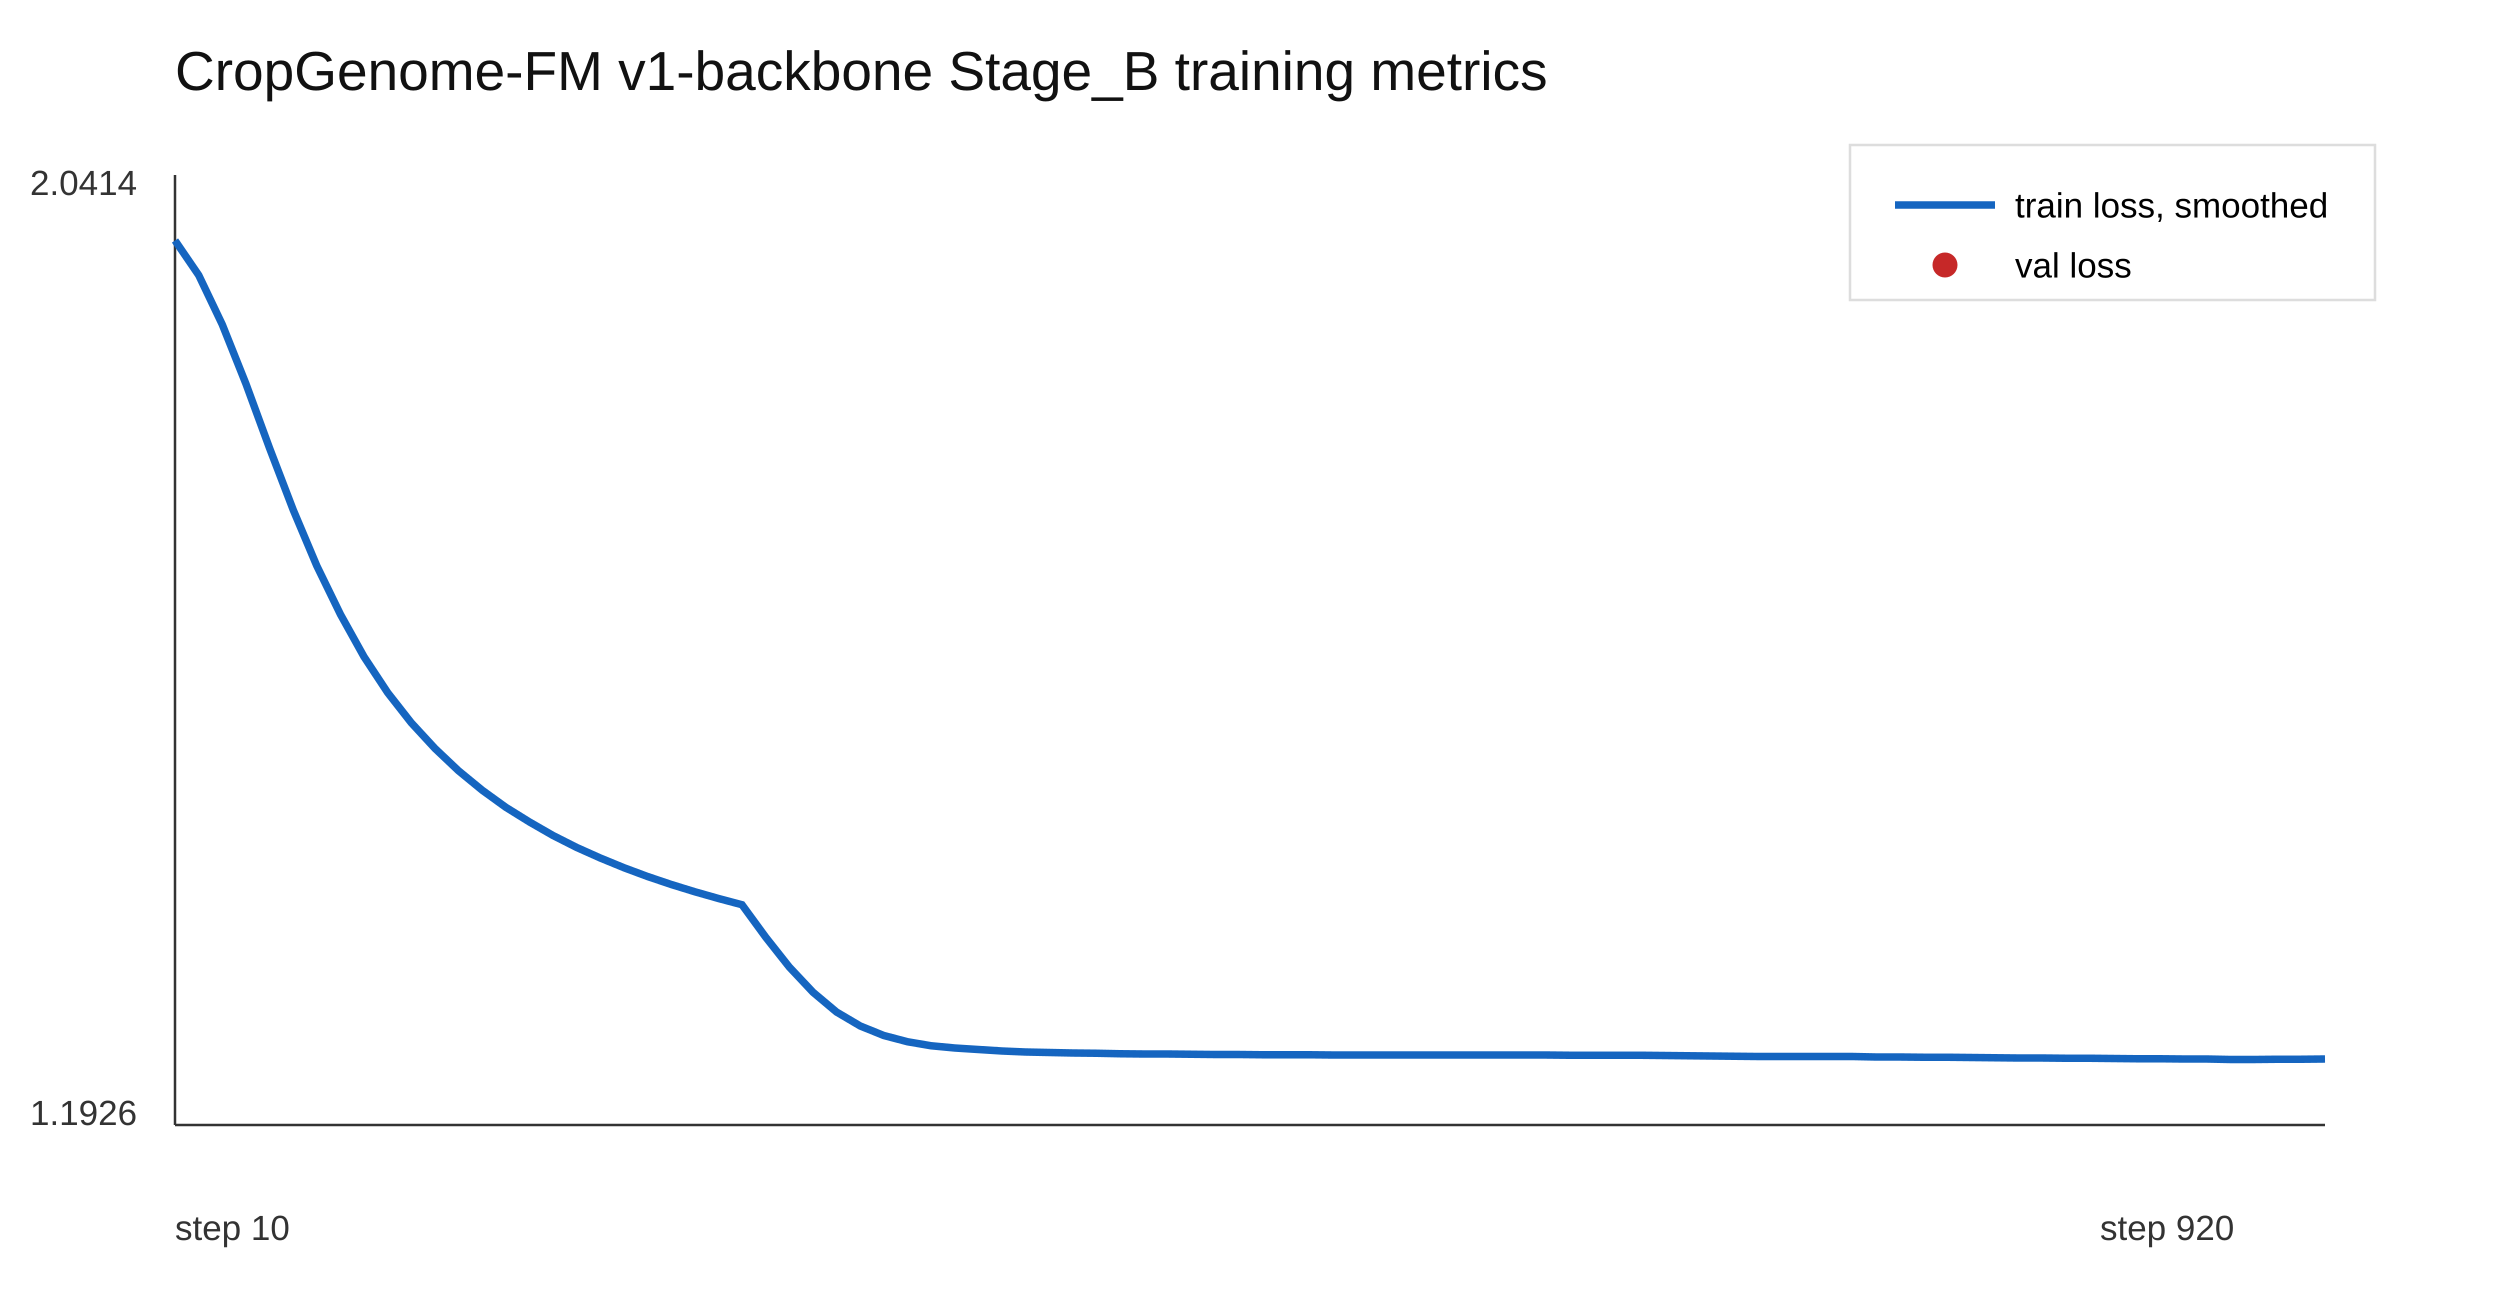
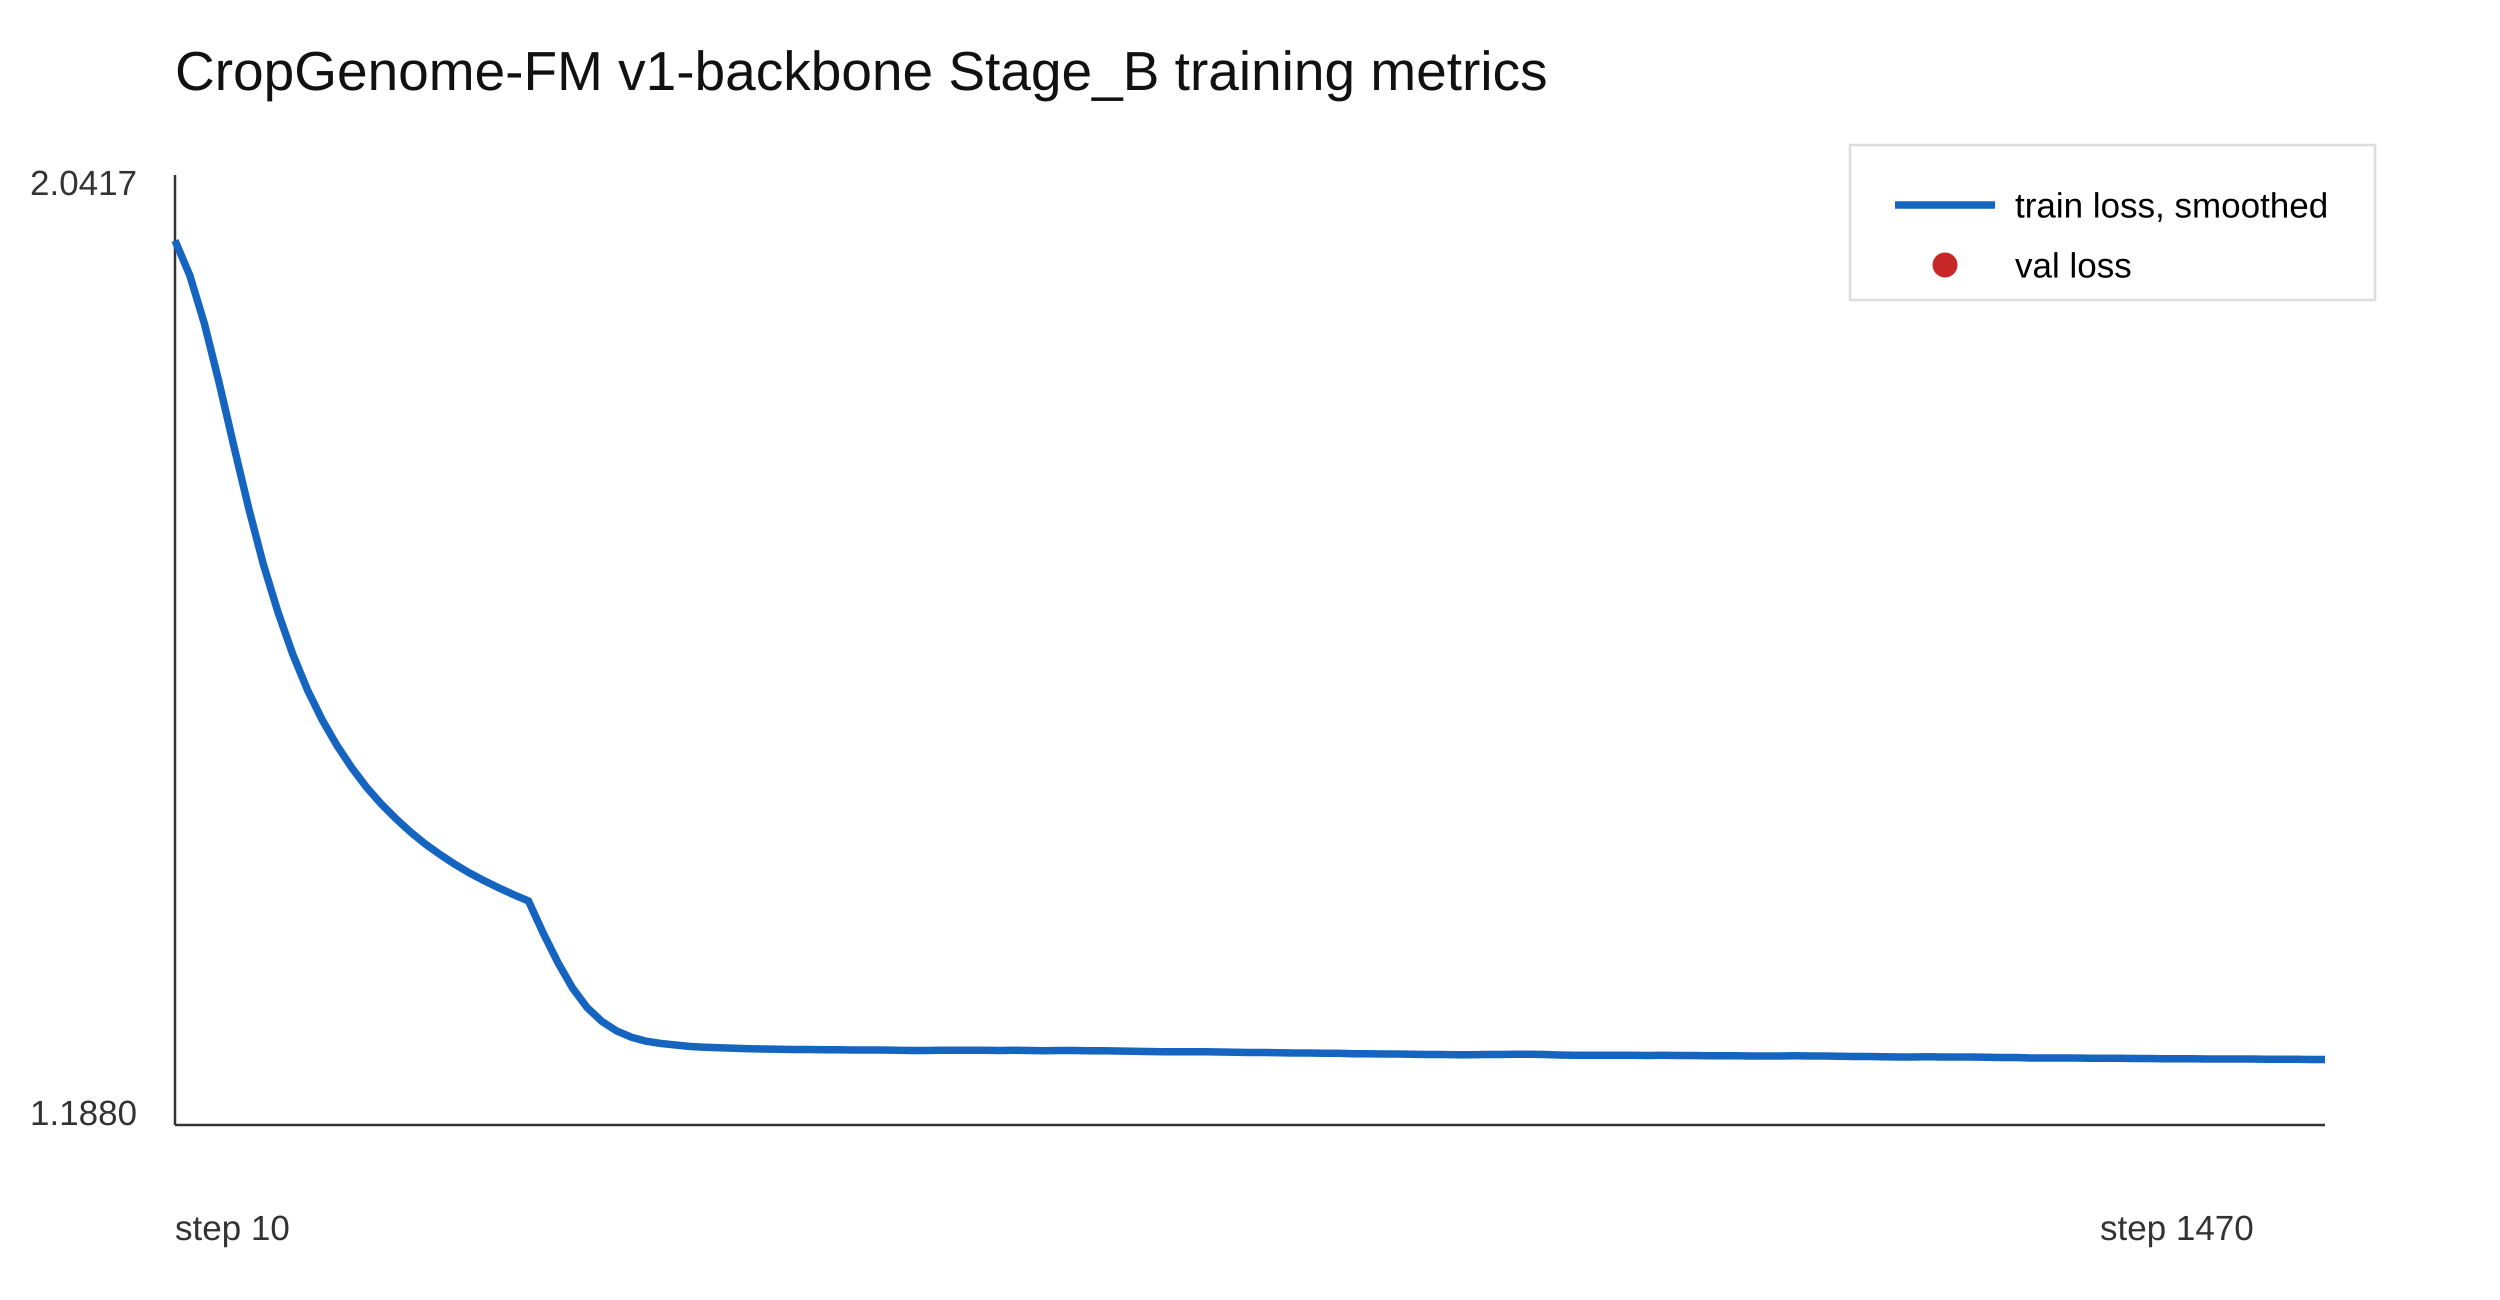
<svg xmlns="http://www.w3.org/2000/svg" width="1000" height="520" viewBox="0 0 1000 520">
  <rect width="100%" height="100%" fill="#ffffff" />
  <text x="70" y="36" font-family="Arial" font-size="22" fill="#111">CropGenome-FM v1-backbone Stage_B training metrics</text>
  <line x1="70" y1="450" x2="930" y2="450" stroke="#333" />
  <line x1="70" y1="70" x2="70" y2="450" stroke="#333" />
  <text x="70" y="496" font-family="Arial" font-size="14" fill="#333">step 10</text>
-   <text x="840" y="496" font-family="Arial" font-size="14" fill="#333">step 920</text>
-   <text x="12" y="78" font-family="Arial" font-size="14" fill="#333">2.0414</text>
-   <text x="12" y="450" font-family="Arial" font-size="14" fill="#333">1.1926</text>
-   <polyline points="70.0,96.2 79.5,110.1 88.9,129.8 98.4,153.6 107.8,179.2 117.3,204.0 126.7,226.3 136.2,245.8 145.6,262.7 155.1,277.1 164.5,289.1 174.0,299.4 183.4,308.3 192.9,316.1 202.3,322.9 211.8,328.8 221.2,334.2 230.7,339.0 240.1,343.2 249.6,347.1 259.0,350.6 268.5,353.8 277.9,356.7 287.4,359.4 296.8,361.9 306.3,374.9 315.7,386.8 325.2,396.9 334.6,404.8 344.1,410.4 353.5,414.2 363.0,416.7 372.4,418.3 381.9,419.2 391.3,419.8 400.8,420.4 410.2,420.8 419.7,421.0 429.1,421.2 438.6,421.3 448.0,421.5 457.5,421.6 466.9,421.6 476.4,421.7 485.8,421.8 495.3,421.8 504.7,421.9 514.2,421.9 523.6,421.9 533.1,422.0 542.5,422.0 552.0,422.0 561.4,422.0 570.9,422.0 580.3,422.0 589.8,422.0 599.2,422.0 608.7,422.0 618.1,422.0 627.6,422.1 637.0,422.1 646.5,422.1 655.9,422.1 665.4,422.2 674.8,422.3 684.3,422.4 693.7,422.5 703.2,422.6 712.6,422.6 722.1,422.6 731.5,422.6 741.0,422.6 750.4,422.8 759.9,422.8 769.3,422.9 778.8,422.9 788.2,423.0 797.7,423.1 807.1,423.2 816.6,423.2 826.0,423.3 835.5,423.3 844.9,423.4 854.4,423.5 863.8,423.5 873.3,423.6 882.7,423.6 892.2,423.8 901.6,423.8 911.1,423.7 920.5,423.7 930.0,423.6" fill="none" stroke="#1565c0" stroke-width="3" />
+   <text x="840" y="496" font-family="Arial" font-size="14" fill="#333">step 1470</text>
+   <text x="12" y="78" font-family="Arial" font-size="14" fill="#333">2.0417</text>
+   <text x="12" y="450" font-family="Arial" font-size="14" fill="#333">1.1880</text>
+   <polyline points="70.0,96.2 75.9,110.1 81.8,129.6 87.7,153.3 93.6,178.7 99.5,203.4 105.3,225.6 111.2,244.9 117.1,261.7 123.0,276.0 128.9,288.0 134.8,298.2 140.7,307.1 146.6,314.9 152.5,321.6 158.4,327.5 164.2,332.8 170.1,337.6 176.0,341.8 181.9,345.7 187.8,349.2 193.7,352.3 199.6,355.2 205.5,357.9 211.4,360.4 217.3,373.3 223.2,385.1 229.0,395.2 234.9,403.1 240.8,408.6 246.7,412.4 252.6,414.9 258.5,416.5 264.4,417.4 270.3,418.0 276.2,418.6 282.1,418.9 287.9,419.1 293.8,419.3 299.7,419.5 305.6,419.6 311.5,419.7 317.4,419.8 323.3,419.8 329.2,419.9 335.1,419.9 341.0,420.0 346.8,420.0 352.7,420.0 358.6,420.1 364.5,420.2 370.4,420.2 376.3,420.1 382.2,420.1 388.1,420.1 394.0,420.1 399.9,420.2 405.8,420.1 411.6,420.2 417.5,420.3 423.4,420.2 429.3,420.2 435.2,420.3 441.1,420.3 447.0,420.4 452.9,420.5 458.8,420.6 464.7,420.7 470.5,420.7 476.4,420.7 482.3,420.7 488.2,420.8 494.1,420.9 500.0,421.0 505.9,421.0 511.8,421.1 517.7,421.2 523.6,421.2 529.5,421.3 535.3,421.3 541.2,421.5 547.1,421.5 553.0,421.6 558.9,421.6 564.8,421.7 570.7,421.8 576.6,421.8 582.5,421.9 588.4,421.9 594.2,421.8 600.1,421.8 606.0,421.7 611.9,421.7 617.8,421.8 623.7,422.0 629.6,422.1 635.5,422.1 641.4,422.1 647.3,422.1 653.2,422.1 659.0,422.2 664.9,422.1 670.8,422.2 676.7,422.2 682.6,422.3 688.5,422.3 694.4,422.3 700.3,422.4 706.2,422.4 712.1,422.4 717.9,422.3 723.8,422.4 729.7,422.4 735.6,422.5 741.5,422.6 747.4,422.6 753.3,422.7 759.2,422.8 765.1,422.8 771.0,422.7 776.8,422.8 782.7,422.8 788.6,422.8 794.5,422.9 800.4,423.0 806.3,423.0 812.2,423.2 818.1,423.2 824.0,423.2 829.9,423.2 835.8,423.3 841.6,423.3 847.5,423.3 853.4,423.4 859.3,423.4 865.2,423.5 871.1,423.5 877.0,423.5 882.9,423.6 888.8,423.6 894.7,423.6 900.5,423.6 906.4,423.7 912.3,423.7 918.2,423.7 924.1,423.8 930.0,423.8" fill="none" stroke="#1565c0" stroke-width="3" />
  <rect x="740" y="58" width="210" height="62" fill="#fff" stroke="#ddd" />
  <line x1="758" y1="82" x2="798" y2="82" stroke="#1565c0" stroke-width="3" />
  <text x="806" y="87" font-family="Arial" font-size="14">train loss, smoothed</text>
  <circle cx="778" cy="106" r="5" fill="#c62828" />
  <text x="806" y="111" font-family="Arial" font-size="14">val loss</text>
</svg>
